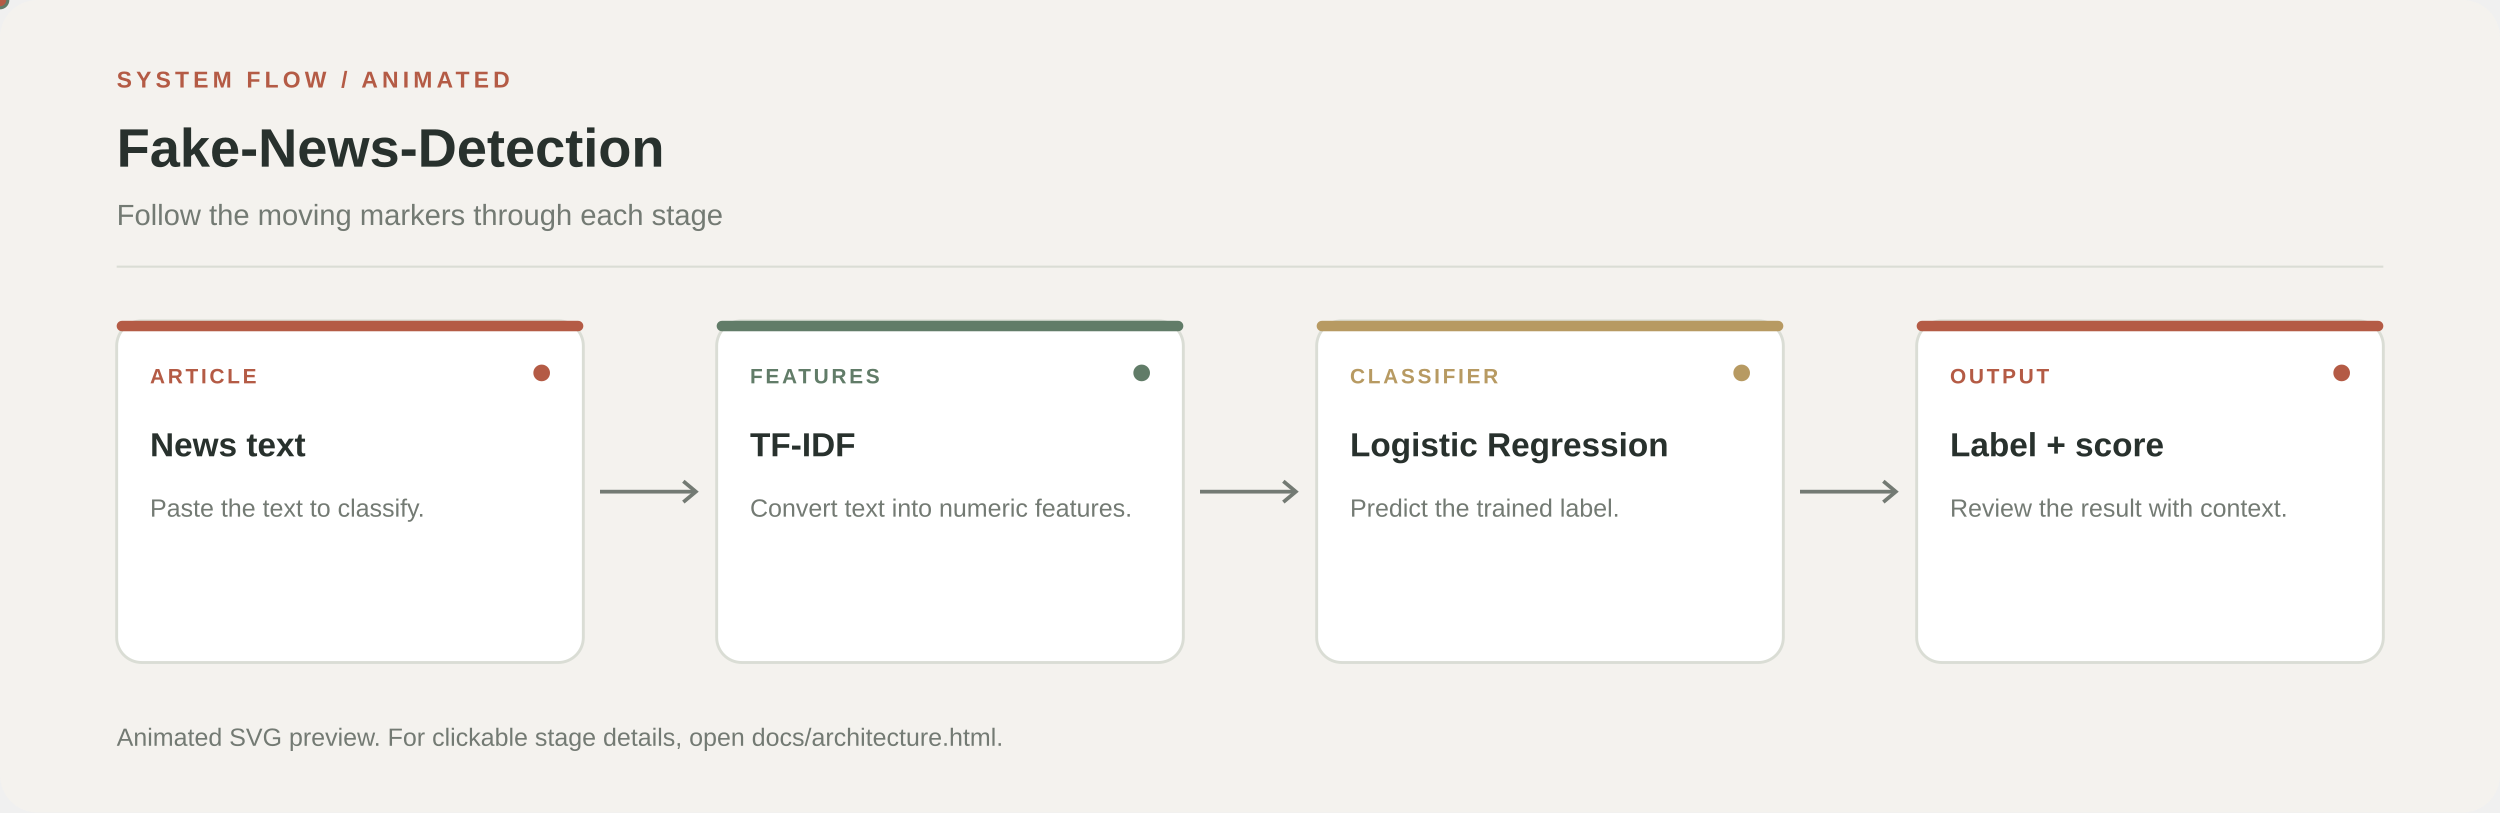
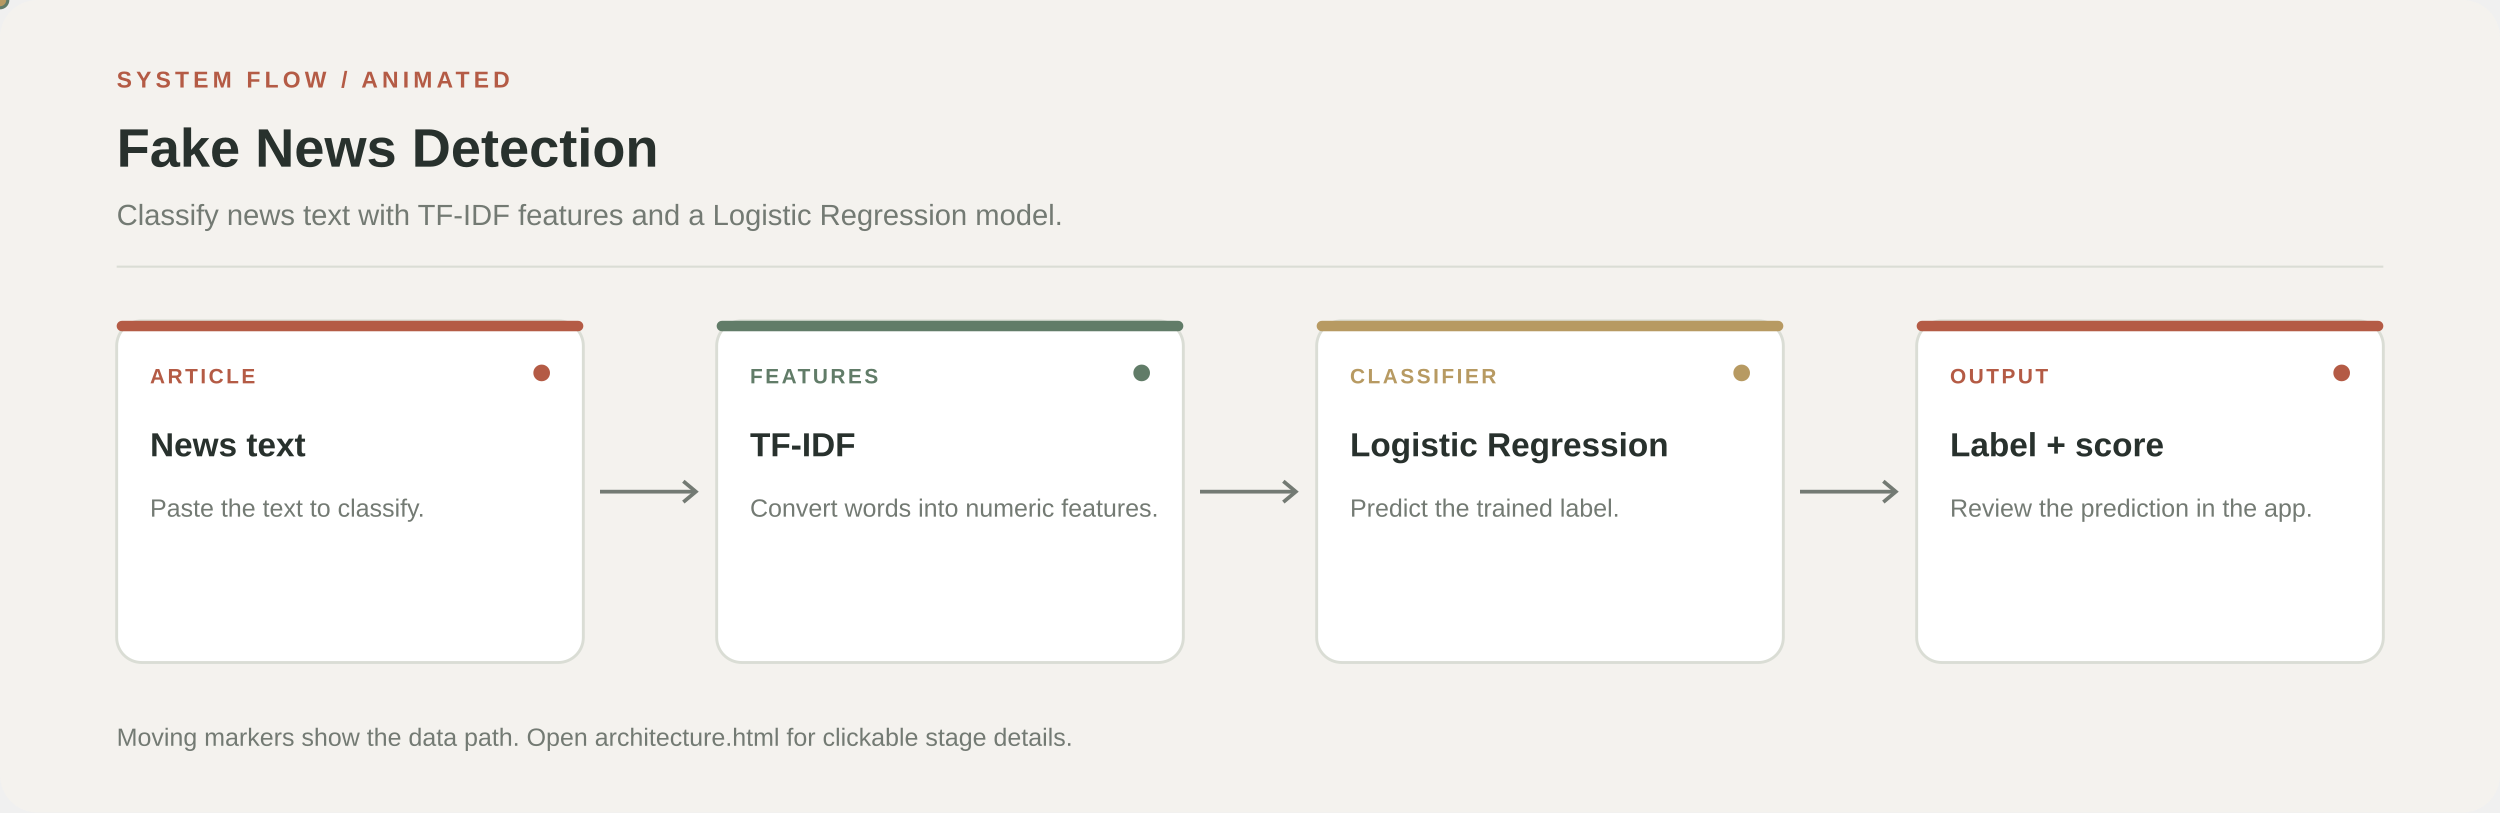
- <svg xmlns="http://www.w3.org/2000/svg" width="1200" height="390" viewBox="0 0 1200 390" role="img" aria-labelledby="title desc">
+ <svg xmlns="http://www.w3.org/2000/svg" width="1200" height="390" viewBox="0 0 1200 390" role="img" aria-labelledby="t d">
  <rect width="1200" height="390" rx="18" fill="#F4F2EE" />
  <text x="56" y="42" fill="#B45B45" font-family="Arial,sans-serif" font-size="11" font-weight="700" letter-spacing="2">SYSTEM FLOW / ANIMATED</text>
-   <text x="56" y="80" fill="#28312D" font-family="Arial,sans-serif" font-size="26" font-weight="700">Fake-News-Detection</text>
-   <text x="56" y="108" fill="#737A73" font-family="Arial,sans-serif" font-size="14">Follow the moving markers through each stage</text>
+   <text x="56" y="80" fill="#28312D" font-family="Arial,sans-serif" font-size="26" font-weight="700">Fake News Detection</text>
+   <text x="56" y="108" fill="#737A73" font-family="Arial,sans-serif" font-size="14">Classify news text with TF-IDF features and a Logistic Regression model.</text>
  <line x1="56" y1="128" x2="1144" y2="128" stroke="#DADDD5" />
-   <path d="M 288 236 H 334" fill="none" stroke="#737A73" stroke-width="1.8" />
+   <path d="M 288 236 H 334" stroke="#737A73" stroke-width="1.8" />
  <path d="M 328 231 L 334 236 L 328 241" fill="none" stroke="#737A73" stroke-width="1.8" />
-   <path d="M 576 236 H 622" fill="none" stroke="#737A73" stroke-width="1.8" />
+   <path d="M 576 236 H 622" stroke="#737A73" stroke-width="1.8" />
  <path d="M 616 231 L 622 236 L 616 241" fill="none" stroke="#737A73" stroke-width="1.8" />
-   <path d="M 864 236 H 910" fill="none" stroke="#737A73" stroke-width="1.8" />
+   <path d="M 864 236 H 910" stroke="#737A73" stroke-width="1.8" />
  <path d="M 904 231 L 910 236 L 904 241" fill="none" stroke="#737A73" stroke-width="1.8" />
-   <g class="stage stage-0" tabindex="0">
+   <g>
    <rect x="56" y="154" width="224" height="164" rx="12" fill="#FFFFFF" stroke="#DADDD5" stroke-width="1.4" />
    <rect x="56" y="154" width="224" height="5" rx="2.5" fill="#B45B45" />
-     <text x="72" y="184" fill="#B45B45" font-family="Arial,sans-serif" font-size="10" font-weight="700" letter-spacing="1.3">ARTICLE</text>
+     <text x="72" y="184" fill="#B45B45" font-family="Arial,sans-serif" font-size="10" font-weight="700" letter-spacing="1.2">ARTICLE</text>
    <text x="72" y="219" fill="#28312D" font-family="Arial,sans-serif" font-size="16" font-weight="700">News text</text>
    <text x="72" y="248" fill="#737A73" font-family="Arial,sans-serif" font-size="12">Paste the text to classify.</text>
    <circle cx="260" cy="179" r="4" fill="#B45B45">
      <animate attributeName="r" values="3;5;3" dur="2s" repeatCount="indefinite" />
    </circle>
  </g>
-   <g class="stage stage-1" tabindex="0">
+   <g>
    <rect x="344" y="154" width="224" height="164" rx="12" fill="#FFFFFF" stroke="#DADDD5" stroke-width="1.4" />
    <rect x="344" y="154" width="224" height="5" rx="2.5" fill="#617C68" />
-     <text x="360" y="184" fill="#617C68" font-family="Arial,sans-serif" font-size="10" font-weight="700" letter-spacing="1.3">FEATURES</text>
+     <text x="360" y="184" fill="#617C68" font-family="Arial,sans-serif" font-size="10" font-weight="700" letter-spacing="1.2">FEATURES</text>
    <text x="360" y="219" fill="#28312D" font-family="Arial,sans-serif" font-size="16" font-weight="700">TF-IDF</text>
-     <text x="360" y="248" fill="#737A73" font-family="Arial,sans-serif" font-size="12">Convert text into numeric features.</text>
+     <text x="360" y="248" fill="#737A73" font-family="Arial,sans-serif" font-size="12">Convert words into numeric features.</text>
    <circle cx="548" cy="179" r="4" fill="#617C68">
-       <animate attributeName="r" values="3;5;3" dur="2.35s" repeatCount="indefinite" />
+       <animate attributeName="r" values="3;5;3" dur="2.4s" repeatCount="indefinite" />
    </circle>
  </g>
-   <g class="stage stage-2" tabindex="0">
+   <g>
    <rect x="632" y="154" width="224" height="164" rx="12" fill="#FFFFFF" stroke="#DADDD5" stroke-width="1.4" />
    <rect x="632" y="154" width="224" height="5" rx="2.5" fill="#B79A62" />
-     <text x="648" y="184" fill="#B79A62" font-family="Arial,sans-serif" font-size="10" font-weight="700" letter-spacing="1.3">CLASSIFIER</text>
+     <text x="648" y="184" fill="#B79A62" font-family="Arial,sans-serif" font-size="10" font-weight="700" letter-spacing="1.2">CLASSIFIER</text>
    <text x="648" y="219" fill="#28312D" font-family="Arial,sans-serif" font-size="16" font-weight="700">Logistic Regression</text>
    <text x="648" y="248" fill="#737A73" font-family="Arial,sans-serif" font-size="12">Predict the trained label.</text>
    <circle cx="836" cy="179" r="4" fill="#B79A62">
-       <animate attributeName="r" values="3;5;3" dur="2.7s" repeatCount="indefinite" />
+       <animate attributeName="r" values="3;5;3" dur="2.8s" repeatCount="indefinite" />
    </circle>
  </g>
-   <g class="stage stage-3" tabindex="0">
+   <g>
    <rect x="920" y="154" width="224" height="164" rx="12" fill="#FFFFFF" stroke="#DADDD5" stroke-width="1.4" />
    <rect x="920" y="154" width="224" height="5" rx="2.5" fill="#B45B45" />
-     <text x="936" y="184" fill="#B45B45" font-family="Arial,sans-serif" font-size="10" font-weight="700" letter-spacing="1.3">OUTPUT</text>
+     <text x="936" y="184" fill="#B45B45" font-family="Arial,sans-serif" font-size="10" font-weight="700" letter-spacing="1.2">OUTPUT</text>
    <text x="936" y="219" fill="#28312D" font-family="Arial,sans-serif" font-size="16" font-weight="700">Label + score</text>
-     <text x="936" y="248" fill="#737A73" font-family="Arial,sans-serif" font-size="12">Review the result with context.</text>
+     <text x="936" y="248" fill="#737A73" font-family="Arial,sans-serif" font-size="12">Review the prediction in the app.</text>
    <circle cx="1124" cy="179" r="4" fill="#B45B45">
-       <animate attributeName="r" values="3;5;3" dur="3.05s" repeatCount="indefinite" />
+       <animate attributeName="r" values="3;5;3" dur="3.2s" repeatCount="indefinite" />
    </circle>
  </g>
  <circle r="4.5" fill="#617C68">
    <animateMotion dur="7s" repeatCount="indefinite" path="M 288 236 L 344 236 L 568 236 L 632 236 L 856 236 L 920 236" />
  </circle>
-   <circle r="3" fill="#B45B45">
+   <circle r="3" fill="#B79A62">
    <animateMotion dur="7s" begin="-3.5s" repeatCount="indefinite" path="M 288 236 L 344 236 L 568 236 L 632 236 L 856 236 L 920 236" />
  </circle>
-   <text x="56" y="358" fill="#737A73" font-family="Arial,sans-serif" font-size="12">Animated SVG preview. For clickable stage details, open docs/architecture.html.</text>
+   <text x="56" y="358" fill="#737A73" font-family="Arial,sans-serif" font-size="12">Moving markers show the data path. Open architecture.html for clickable stage details.</text>
</svg>
